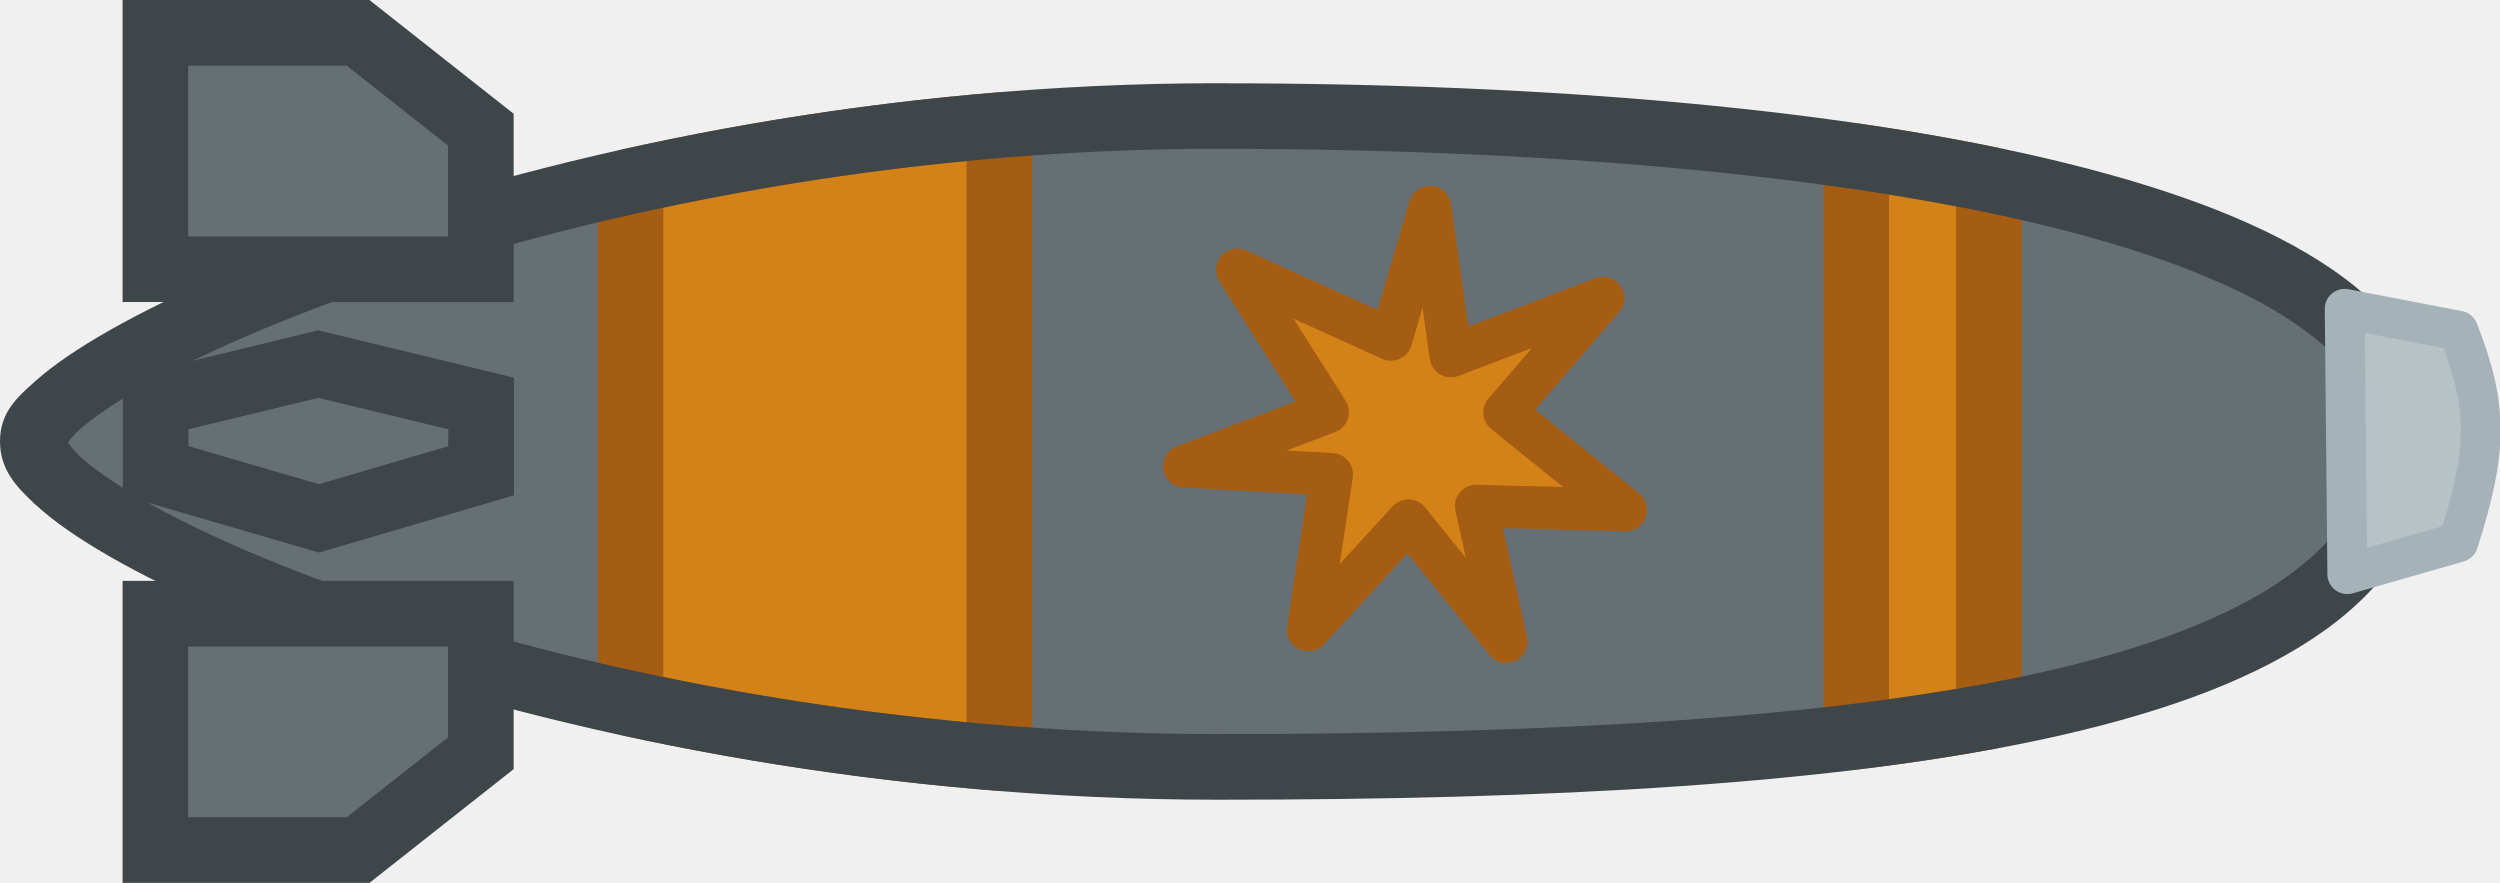
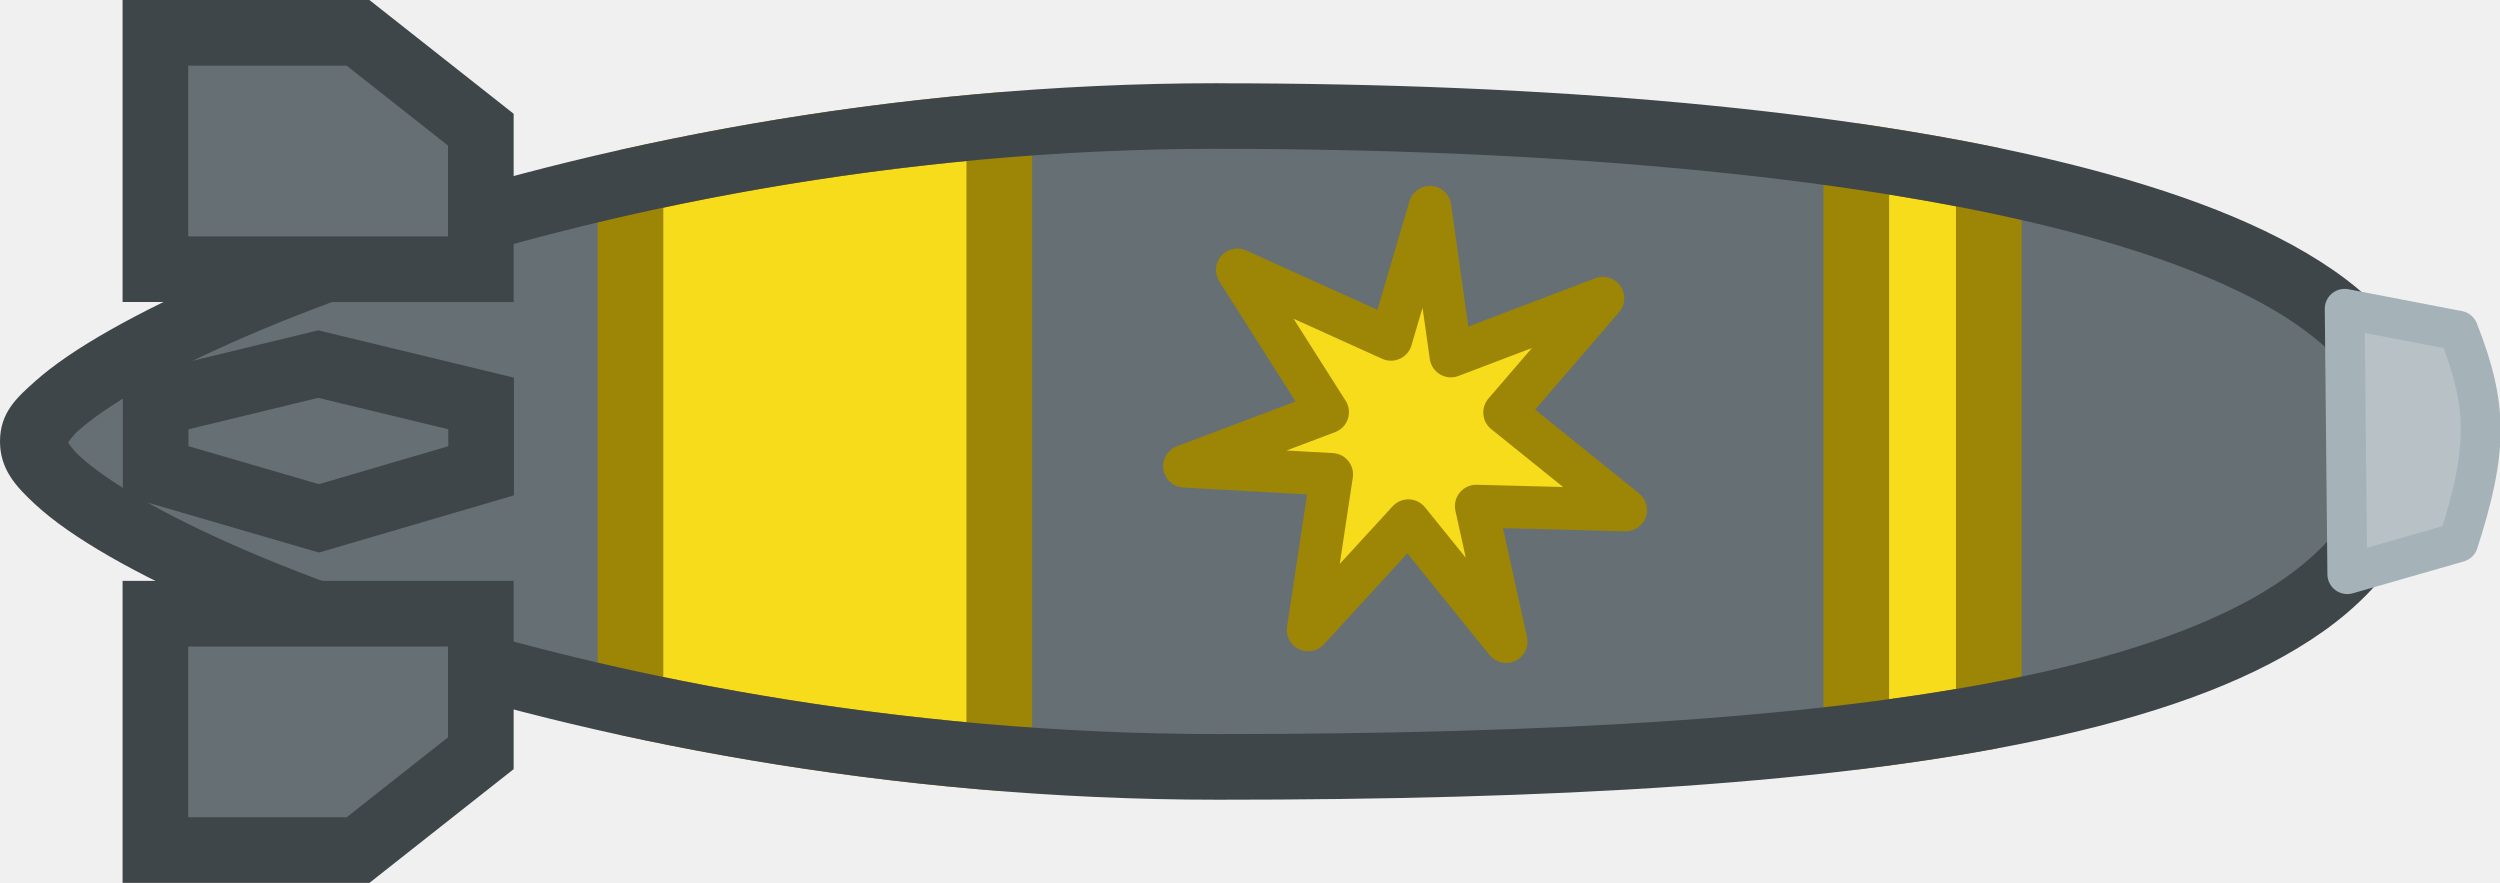
<svg xmlns="http://www.w3.org/2000/svg" width="49.187mm" height="17.371mm" viewBox="0 0 49.187 17.371" version="1.1" id="svg1" xml:space="preserve">
  <defs id="defs1">
    <mask id="a" width="60" height="60" x="-30" y="-30" maskUnits="userSpaceOnUse">
      <path fill="#ffffff" d="M -27,-27 H 27 V 27 H -27 Z" id="path907" />
      <path d="m 2,-23 v -4 h -4 v 4 m 1.5,17 v 4 h 1 v -4" id="path909" />
      <circle cy="-15" r="10.5" id="circle911" cx="0" />
      <g transform="rotate(120)" id="g917">
        <path d="m 2,-23 v -4 h -4 v 4 m 1.5,17 v 4 h 1 v -4" id="path913" />
        <circle cy="-15" r="10.5" id="circle915" cx="0" />
      </g>
      <g transform="rotate(-120)" id="g923">
        <path d="m 2,-23 v -4 h -4 v 4 m 1.5,17 v 4 h 1 v -4" id="path919" />
        <circle cy="-15" r="10.5" id="circle921" cx="0" />
      </g>
      <circle r="3" id="circle925" cx="0" cy="0" />
    </mask>
    <clipPath id="b">
      <circle cy="-15" r="9.5" id="circle900" cx="0" />
      <circle cy="-15" r="9.5" transform="rotate(120)" id="circle902" cx="0" />
      <circle cy="-15" r="9.5" transform="rotate(-120)" id="circle904" cx="0" />
    </clipPath>
  </defs>
  <g id="layer1" transform="matrix(0.6457147,0,0,0.6457147,14.44787,-22.35368)">
    <path style="baseline-shift:baseline;display:inline;overflow:visible;opacity:1;vector-effect:none;fill:#667074;stroke:none;stroke-opacity:1;enable-background:accumulate;stop-color:#000000;stop-opacity:1" d="m 50.84,48.07 c -0.374,8.096 -16.166,9.916 -36.108,9.916 -19.942,0 -36.108,-7.339 -36.108,-9.916 0,-2.296 16.166,-9.916 36.108,-9.916 19.942,0 36.421,3.137 36.108,9.916 z" id="path8" />
    <g id="g9">
-       <path id="path6" style="fill:#d38218;stroke:#a55d14;stroke-width:2;stroke-linecap:round;stroke-linejoin:round;stroke-dasharray:none" d="m 34.186,39.38 v 17.683 c 1.418,-0.174 2.766,-0.376 4.037,-0.611 V 40.083 C 36.95,39.822 35.601,39.588 34.186,39.38 Z" />
-       <path style="fill:#d38218;fill-opacity:1;stroke:#a55d14;stroke-width:1.3;stroke-linecap:round;stroke-linejoin:round;stroke-dasharray:none;stroke-opacity:1" id="path7" d="m 21.734,46.586 -4.552,-0.119 0.911,4.129 -2.979,-3.684 -3.053,3.328 0.717,-4.739 -4.486,-0.248 4.361,-1.648 -2.751,-4.334 4.682,2.116 1.187,-4.026 0.639,4.533 4.632,-1.762 -2.996,3.483 z" transform="translate(5.423958,3.571875)" />
-       <path id="rect4" style="fill:#d38218;stroke:#a55d14;stroke-width:2;stroke-linecap:round;stroke-linejoin:round;stroke-dasharray:none" d="m 8.073,38.432 c -4.02,0.334 -7.805,0.944 -11.237,1.708 v 15.918 c 3.432,0.744 7.218,1.335 11.237,1.658 z" />
+       <path id="path6" style="fill:#f6dc1b;fill-opacity:1;stroke:#9d8506;stroke-width:2;stroke-linecap:round;stroke-linejoin:round;stroke-dasharray:none;stroke-opacity:1" d="m 34.186,39.38 v 17.683 c 1.418,-0.174 2.766,-0.376 4.037,-0.611 V 40.083 C 36.95,39.822 35.601,39.588 34.186,39.38 Z" />
+       <path style="fill:#f6dc1b;fill-opacity:1;stroke:#9d8506;stroke-width:1.3;stroke-linecap:round;stroke-linejoin:round;stroke-dasharray:none;stroke-opacity:1" id="path7" d="m 21.734,46.586 -4.552,-0.119 0.911,4.129 -2.979,-3.684 -3.053,3.328 0.717,-4.739 -4.486,-0.248 4.361,-1.648 -2.751,-4.334 4.682,2.116 1.187,-4.026 0.639,4.533 4.632,-1.762 -2.996,3.483 z" transform="translate(5.423958,3.571875)" />
+       <path id="rect4" style="fill:#f6dc1b;fill-opacity:1;stroke:#9d8506;stroke-width:2;stroke-linecap:round;stroke-linejoin:round;stroke-dasharray:none;stroke-opacity:1" d="m 8.073,38.432 c -4.02,0.334 -7.805,0.944 -11.237,1.708 v 15.918 c 3.432,0.744 7.218,1.335 11.237,1.658 z" />
    </g>
    <path style="baseline-shift:baseline;display:inline;overflow:visible;opacity:1;vector-effect:none;fill:#3f4649;stroke:none;stroke-opacity:1;enable-background:accumulate;stop-color:#000000;stop-opacity:1" d="m 14.732,37.154 c -10.098,0 -19.218,1.924 -25.85,4.148 -3.316,1.112 -6.007,2.296 -7.914,3.379 -0.954,0.541 -1.71,1.054 -2.275,1.557 -0.565,0.503 -1.068,0.958 -1.068,1.832 0,0.845 0.484,1.369 1.053,1.898 0.569,0.529 1.329,1.054 2.285,1.604 1.913,1.1 4.607,2.276 7.924,3.371 6.634,2.19 15.752,4.043 25.846,4.043 10.001,0 18.977,-0.447 25.613,-1.947 3.318,-0.75 6.061,-1.758 8.078,-3.189 2.017,-1.432 3.308,-3.388 3.416,-5.734 0.097,-2.102 -1.162,-3.919 -3.139,-5.279 -1.977,-1.36 -4.723,-2.404 -8.078,-3.236 -6.71,-1.666 -15.867,-2.445 -25.891,-2.445 z m 0,2 c 9.919,0 18.972,0.789 25.408,2.387 3.218,0.799 5.779,1.809 7.428,2.943 1.648,1.134 2.333,2.252 2.273,3.539 -0.079,1.702 -0.904,3.009 -2.576,4.195 -1.672,1.186 -4.192,2.153 -7.361,2.869 -6.338,1.433 -15.231,1.898 -25.172,1.898 -9.848,0 -18.784,-1.818 -25.219,-3.941 -3.217,-1.062 -5.811,-2.204 -7.553,-3.205 -0.871,-0.501 -1.529,-0.97 -1.922,-1.336 -0.393,-0.365 -0.414,-0.634 -0.414,-0.434 0,0.3 0.001,0.015 0.398,-0.338 0.397,-0.353 1.058,-0.815 1.932,-1.311 1.747,-0.992 4.344,-2.143 7.562,-3.223 6.437,-2.159 15.371,-4.045 25.215,-4.045 z" id="path9" />
    <g id="g1" transform="translate(-0.09999988,1.526112)">
      <path style="fill:#667074;fill-opacity:1;stroke:#3f4649;stroke-width:2;stroke-dasharray:none;stroke-opacity:1" d="m -17.54,41.295 v -7.202 h 6.174 l 3.742,2.951 v 4.252 z" id="path1" />
      <path style="fill:#667074;fill-opacity:1;stroke:#3f4649;stroke-width:2;stroke-dasharray:none;stroke-opacity:1" d="m -17.54,51.792 v 7.202 h 6.174 l 3.742,-2.951 v -4.252 z" id="path3" />
      <path style="fill:#667074;fill-opacity:1;stroke:#3f4649;stroke-width:2;stroke-dasharray:none;stroke-opacity:1" d="m -17.532,45.386 v 2.051 l 4.974,1.45 4.942,-1.45 V 45.386 L -12.579,44.186 Z" id="path3-8" />
    </g>
    <path style="fill:#b7c1c6;fill-opacity:1;stroke:#a5b3b9;stroke-width:1.213;stroke-linecap:round;stroke-linejoin:round;stroke-dasharray:none;stroke-opacity:1" d="m 49.067,44.027 0.08,8.086 3.383,-0.971 c 0.901,-2.815 0.915,-4.119 0,-6.448 z" id="path4" />
  </g>
</svg>
